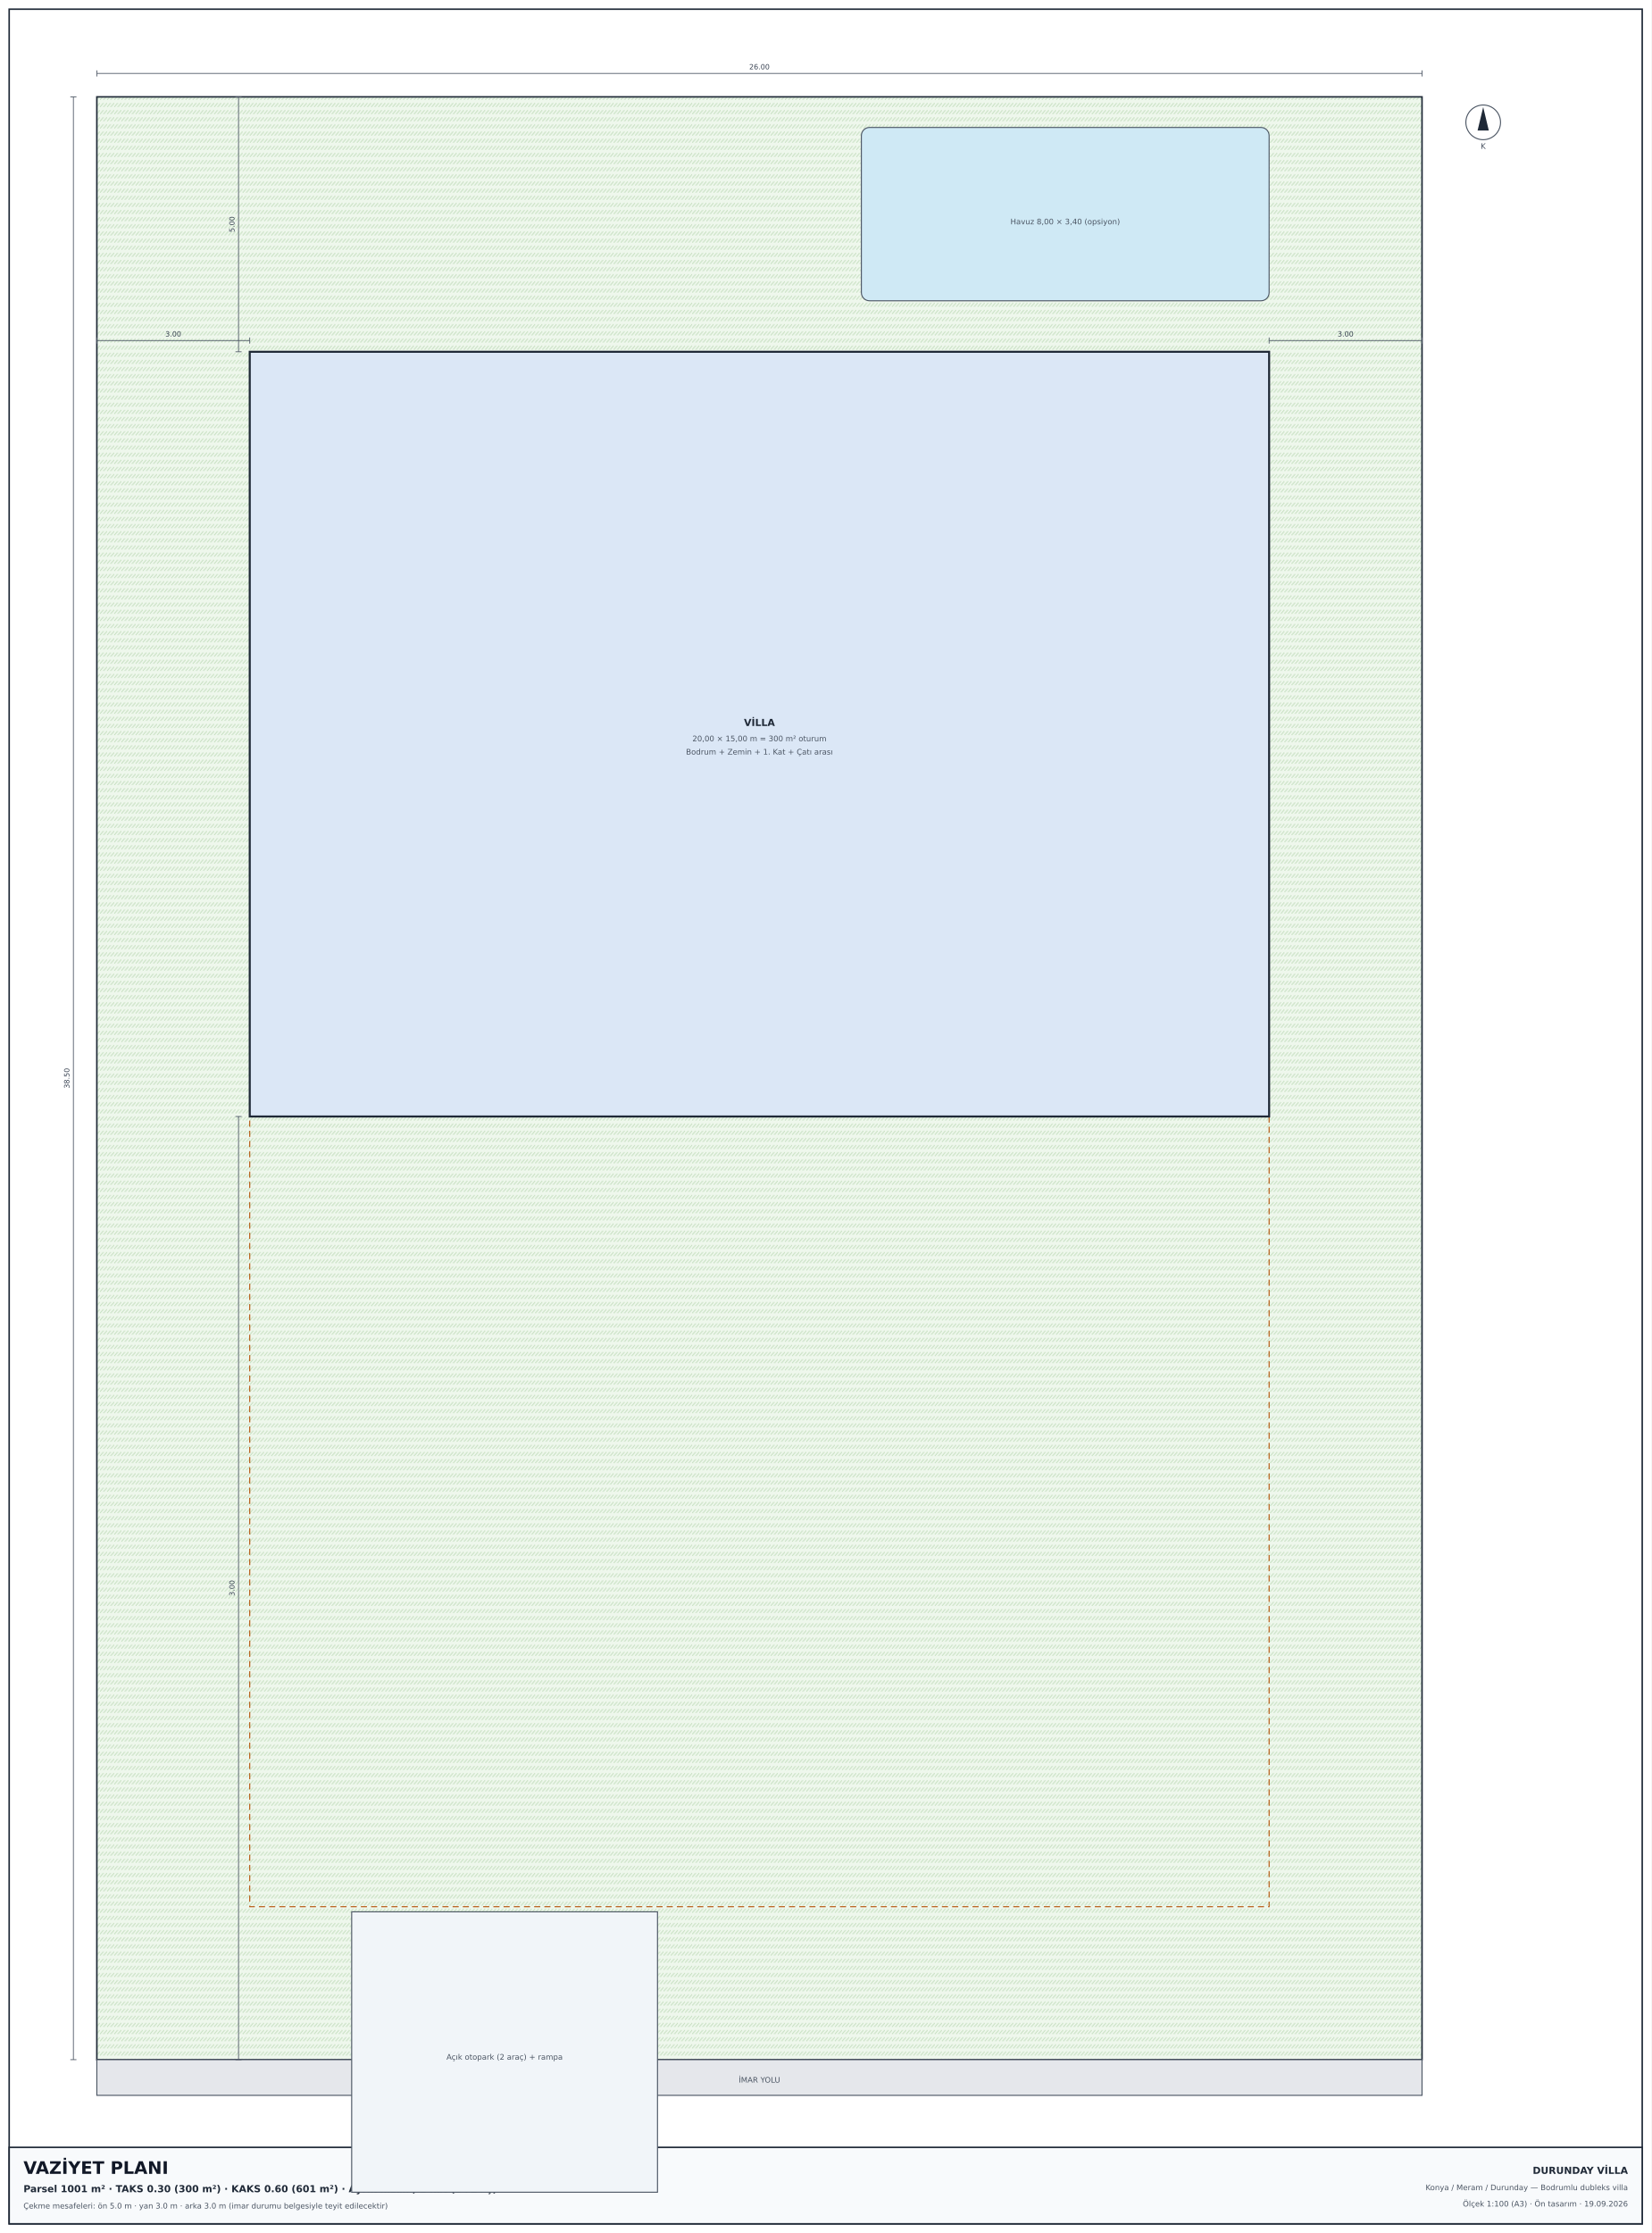
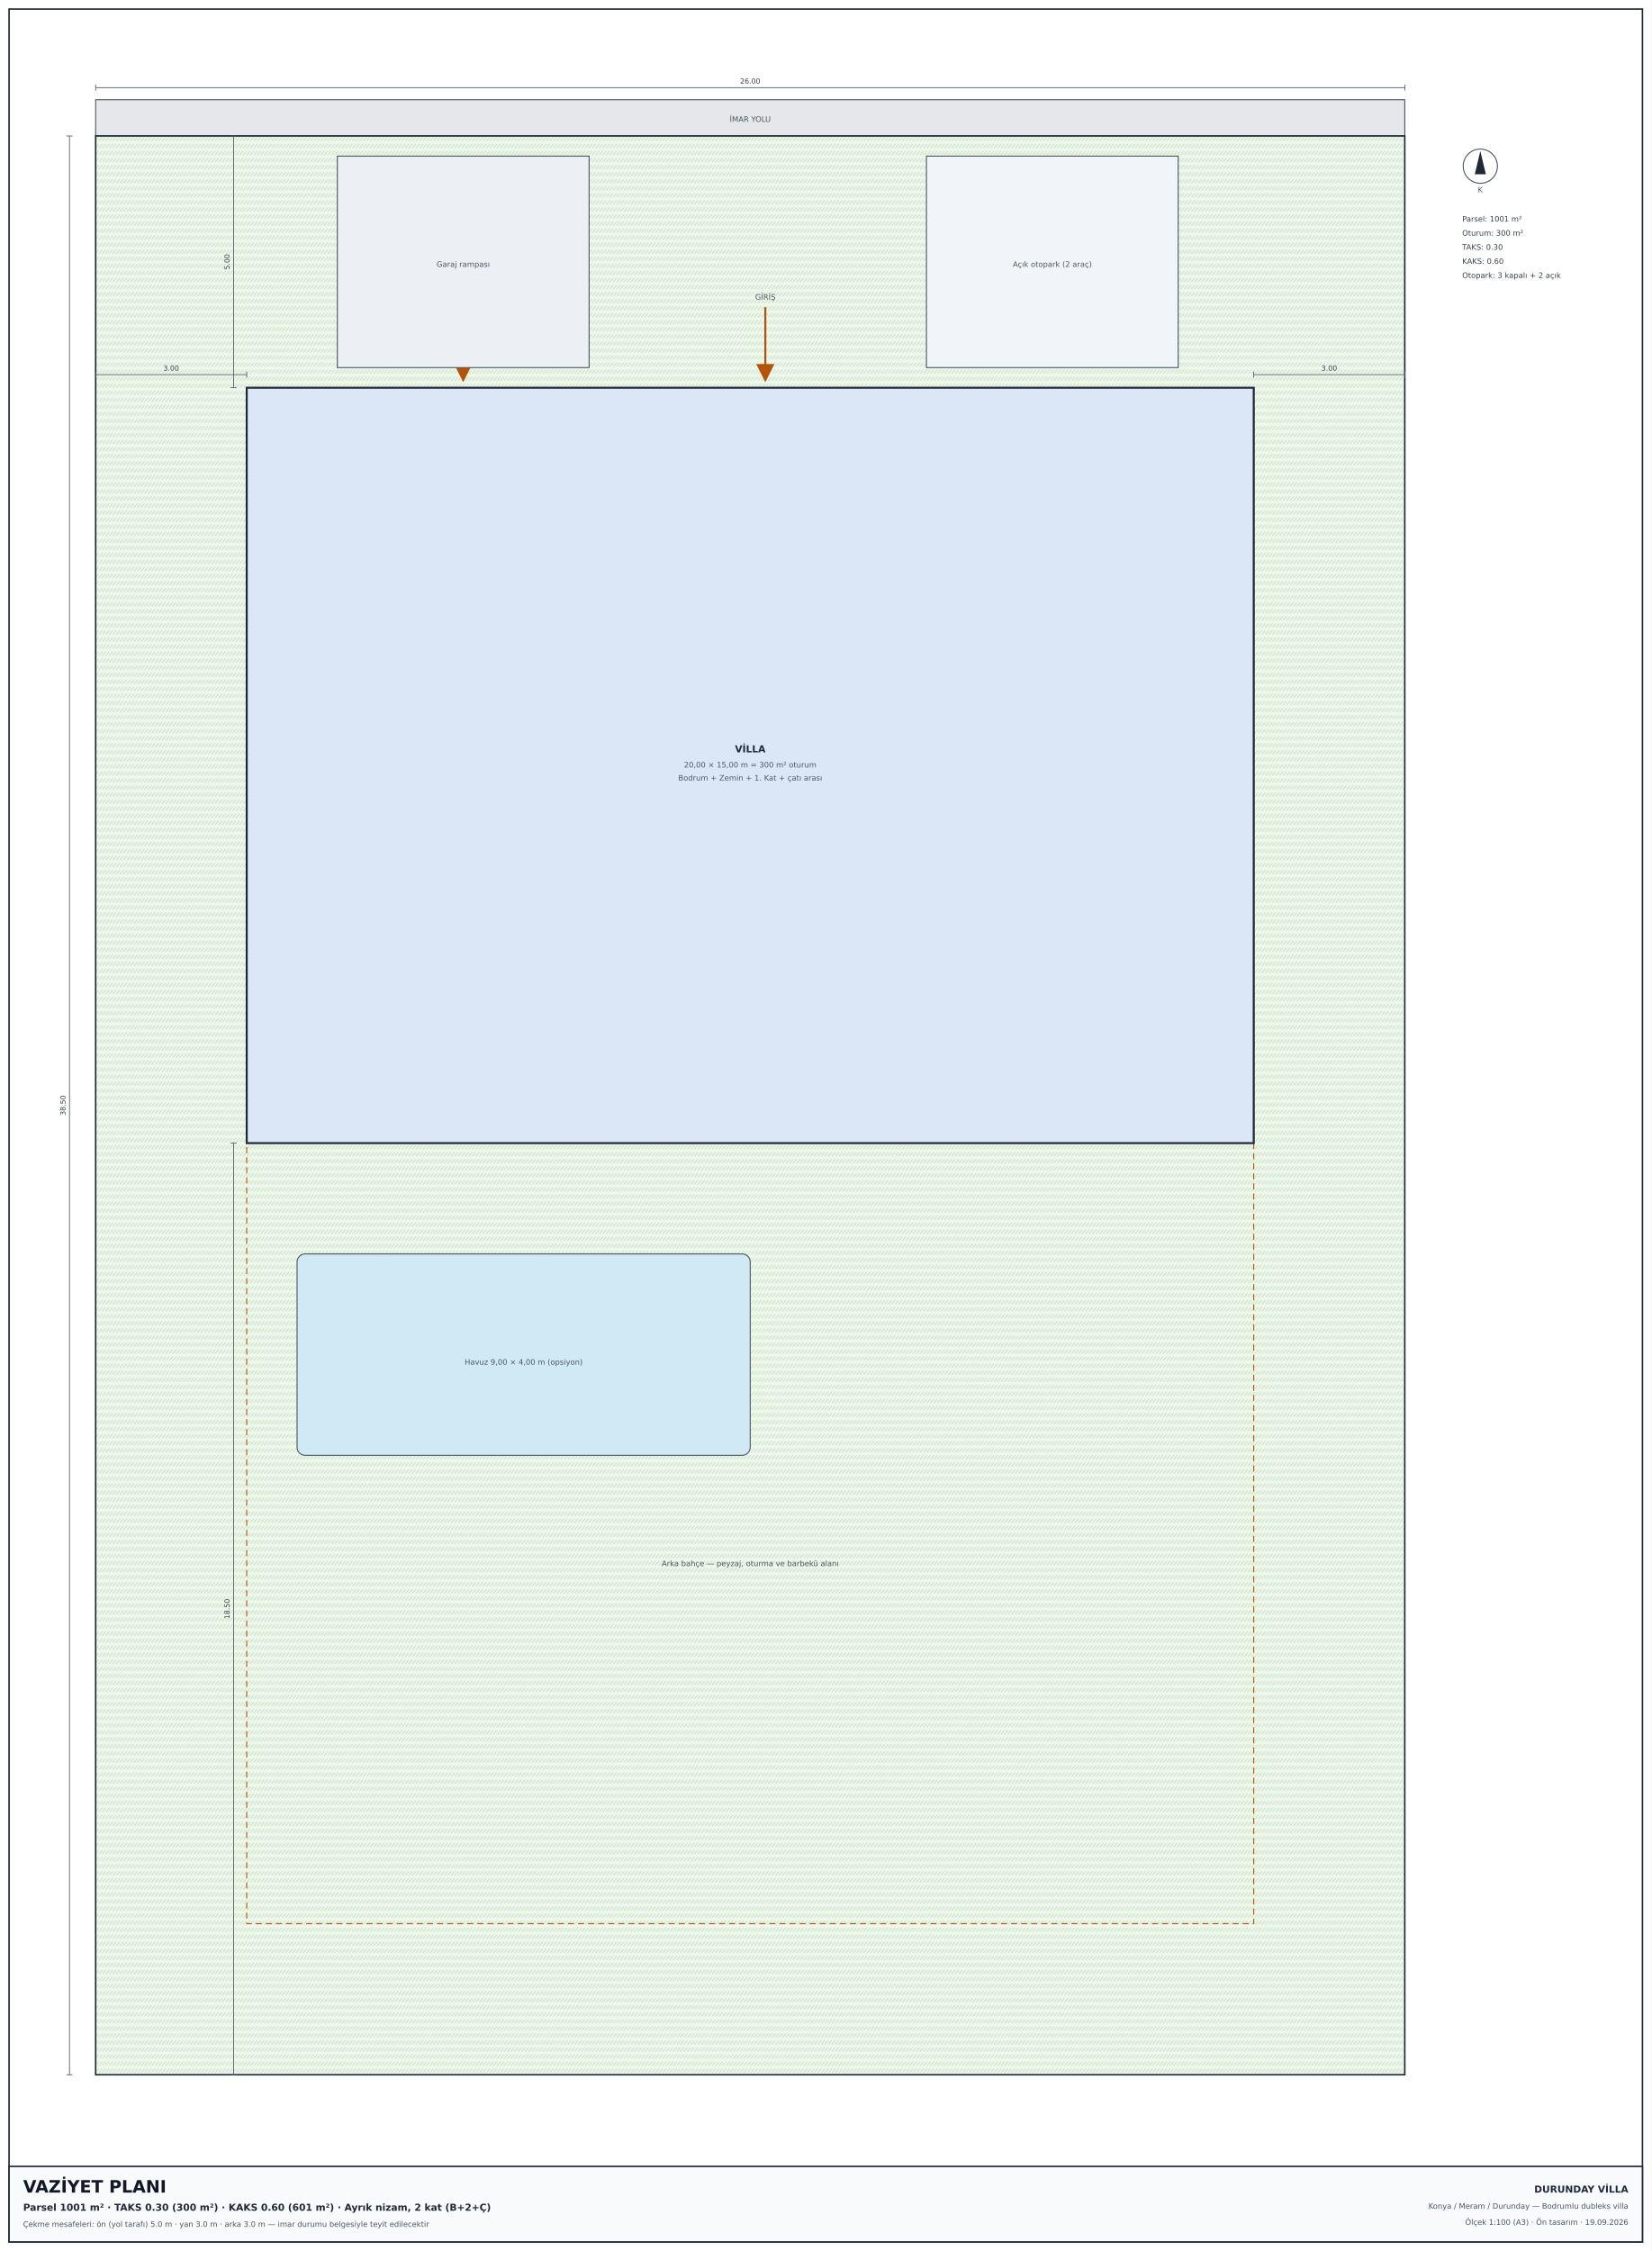
- <svg xmlns="http://www.w3.org/2000/svg" viewBox="0 0 3240 4380" width="3240" height="4380">
+ <svg xmlns="http://www.w3.org/2000/svg" viewBox="0 0 3280 4470" width="3280" height="4470">
  <style>
  text { font-family: "DejaVu Sans", Arial, Helvetica, sans-serif; fill:#111827; }
  .kod   { font-size: 15px; font-weight: 700; fill:#1d4ed8; letter-spacing:.5px; }
  .ad    { font-size: 15px; font-weight: 600; }
  .alan  { font-size: 13px; fill:#4b5563; }
  .olcu  { font-size: 14px; fill:#374151; }
  .kucuk { font-size: 15px; fill:#4b5563; }
  .baslik{ font-size: 34px; font-weight: 700; }
  .altb  { font-size: 19px; font-weight: 600; fill:#1f2937; }
  .lej   { font-size: 15px; fill:#374151; }
</style>
  <defs>
    <marker id="ok" markerWidth="9" markerHeight="9" refX="8" refY="4.5" orient="auto">
      <path d="M0 0 L9 4.5 L0 9 z" fill="#b45309" />
    </marker>
    <pattern id="cim" width="14" height="14" patternUnits="userSpaceOnUse">
      <rect width="14" height="14" fill="#eef7ec" />
      <path d="M0 14 L7 6 M7 14 L14 6" stroke="#bcd9b6" stroke-width="1.4" fill="none" />
    </pattern>
  </defs>
-   <rect x="0" y="0" width="3240" height="4380" fill="#ffffff" />
-   <rect x="18" y="18" width="3204" height="4344" fill="none" stroke="#1f2937" stroke-width="3" />
-   <rect x="18" y="4212" width="3204" height="150" fill="#f8fafc" stroke="#1f2937" stroke-width="3" />
-   <text x="46" y="4264" class="baslik">VAZİYET PLANI</text>
-   <text x="46" y="4300" class="altb">Parsel 1001 m² · TAKS 0.30 (300 m²) · KAKS 0.60 (601 m²) · Ayrık nizam, 2 kat (B+2+Ç)</text>
-   <text x="46" y="4332" class="kucuk">Çekme mesafeleri: ön 5.0 m · yan 3.0 m · arka 3.0 m (imar durumu belgesiyle teyit edilecektir)</text>
-   <text x="3194" y="4264" class="altb" text-anchor="end">DURUNDAY VİLLA</text>
-   <text x="3194" y="4296" class="kucuk" text-anchor="end">Konya / Meram / Durunday — Bodrumlu dubleks villa</text>
-   <text x="3194" y="4328" class="kucuk" text-anchor="end">Ölçek 1:100 (A3) · Ön tasarım · 19.09.2026</text>
-   <rect x="190.0" y="190.0" width="2600.0" height="3850.0" fill="url(#cim)" stroke="#1f2937" stroke-width="3" />
-   <rect x="490.0" y="690.0" width="2000.0" height="3050.0" fill="none" stroke="#b45309" stroke-width="2" stroke-dasharray="12 8" />
-   <rect x="490.0" y="690.0" width="2000.0" height="1500.0" fill="#dbe7f6" stroke="#1f2937" stroke-width="4" />
-   <text x="1490.0" y="1424.0" class="altb" text-anchor="middle">VİLLA</text>
-   <text x="1490.0" y="1454.0" class="kucuk" text-anchor="middle">20,00 × 15,00 m = 300 m² oturum</text>
-   <text x="1490.0" y="1480.0" class="kucuk" text-anchor="middle">Bodrum + Zemin + 1. Kat + Çatı arası</text>
-   <rect x="190.0" y="4040.0" width="2600.0" height="70.0" fill="#e5e7eb" stroke="#4b5563" stroke-width="2" />
-   <text x="1490.0" y="4085.0" class="kucuk" text-anchor="middle">İMAR YOLU</text>
-   <rect x="690.0" y="3750.0" width="600.0" height="550.0" fill="#f1f5f9" stroke="#4b5563" stroke-width="2" />
-   <text x="990.0" y="4040.0" class="kucuk" text-anchor="middle">Açık otopark (2 araç) + rampa</text>
-   <rect x="1690.0" y="250.0" width="800.0" height="340.0" rx="16" fill="#cfe9f5" stroke="#4b5563" stroke-width="2" />
-   <text x="2090.0" y="440.0" class="kucuk" text-anchor="middle">Havuz 8,00 × 3,40 (opsiyon)</text>
-   <line x1="190.0" y1="144.0" x2="2790.0" y2="144.0" stroke="#4b5563" stroke-width="1.5" />
-   <line x1="190.0" y1="138.0" x2="190.0" y2="150.0" stroke="#4b5563" stroke-width="1.5" />
-   <line x1="2790.0" y1="138.0" x2="2790.0" y2="150.0" stroke="#4b5563" stroke-width="1.5" />
-   <text x="1490.0" y="136.0" class="olcu" text-anchor="middle">26.00</text>
-   <line x1="144.0" y1="190.0" x2="144.0" y2="4040.0" stroke="#4b5563" stroke-width="1.5" />
-   <line x1="138.0" y1="190.0" x2="150.0" y2="190.0" stroke="#4b5563" stroke-width="1.5" />
-   <line x1="138.0" y1="4040.0" x2="150.0" y2="4040.0" stroke="#4b5563" stroke-width="1.5" />
-   <text x="136.0" y="2115.0" class="olcu" text-anchor="middle" transform="rotate(-90 136.0 2115.0)">38.50</text>
-   <line x1="190.0" y1="668.0" x2="490.0" y2="668.0" stroke="#4b5563" stroke-width="1.5" />
-   <line x1="190.0" y1="662.0" x2="190.0" y2="674.0" stroke="#4b5563" stroke-width="1.5" />
-   <line x1="490.0" y1="662.0" x2="490.0" y2="674.0" stroke="#4b5563" stroke-width="1.5" />
-   <text x="340.0" y="660.0" class="olcu" text-anchor="middle">3.00</text>
-   <line x1="2490.0" y1="668.0" x2="2790.0" y2="668.0" stroke="#4b5563" stroke-width="1.5" />
-   <line x1="2490.0" y1="662.0" x2="2490.0" y2="674.0" stroke="#4b5563" stroke-width="1.5" />
-   <line x1="2790.0" y1="662.0" x2="2790.0" y2="674.0" stroke="#4b5563" stroke-width="1.5" />
-   <text x="2640.0" y="660.0" class="olcu" text-anchor="middle">3.00</text>
-   <line x1="468.0" y1="190.0" x2="468.0" y2="690.0" stroke="#4b5563" stroke-width="1.5" />
-   <line x1="462.0" y1="190.0" x2="474.0" y2="190.0" stroke="#4b5563" stroke-width="1.5" />
-   <line x1="462.0" y1="690.0" x2="474.0" y2="690.0" stroke="#4b5563" stroke-width="1.5" />
-   <text x="460.0" y="440.0" class="olcu" text-anchor="middle" transform="rotate(-90 460.0 440.0)">5.00</text>
-   <line x1="468.0" y1="2190.0" x2="468.0" y2="4040.0" stroke="#4b5563" stroke-width="1.5" />
-   <line x1="462.0" y1="2190.0" x2="474.0" y2="2190.0" stroke="#4b5563" stroke-width="1.5" />
-   <line x1="462.0" y1="4040.0" x2="474.0" y2="4040.0" stroke="#4b5563" stroke-width="1.5" />
-   <text x="460.0" y="3115.0" class="olcu" text-anchor="middle" transform="rotate(-90 460.0 3115.0)">3.00</text>
-   <circle cx="2910.0" cy="240.0" r="34" fill="none" stroke="#4b5563" stroke-width="2" />
-   <path d="M 2910.0 210.0 L 2899.0 256.0 L 2921.0 256.0 Z" fill="#1f2937" />
-   <text x="2910.0" y="292.0" class="kucuk" text-anchor="middle">K</text>
+   <rect x="0" y="0" width="3280" height="4470" fill="#ffffff" />
+   <rect x="18" y="18" width="3244" height="4434" fill="none" stroke="#1f2937" stroke-width="3" />
+   <rect x="18" y="4302" width="3244" height="150" fill="#f8fafc" stroke="#1f2937" stroke-width="3" />
+   <text x="46" y="4354" class="baslik">VAZİYET PLANI</text>
+   <text x="46" y="4390" class="altb">Parsel 1001 m² · TAKS 0.30 (300 m²) · KAKS 0.60 (601 m²) · Ayrık nizam, 2 kat (B+2+Ç)</text>
+   <text x="46" y="4422" class="kucuk">Çekme mesafeleri: ön (yol tarafı) 5.0 m · yan 3.0 m · arka 3.0 m — imar durumu belgesiyle teyit edilecektir</text>
+   <text x="3234" y="4354" class="altb" text-anchor="end">DURUNDAY VİLLA</text>
+   <text x="3234" y="4386" class="kucuk" text-anchor="end">Konya / Meram / Durunday — Bodrumlu dubleks villa</text>
+   <text x="3234" y="4418" class="kucuk" text-anchor="end">Ölçek 1:100 (A3) · Ön tasarım · 19.09.2026</text>
+   <rect x="190.0" y="198.0" width="2600.0" height="72.0" fill="#e5e7eb" stroke="#4b5563" stroke-width="2" />
+   <text x="1490.0" y="242.0" class="kucuk" text-anchor="middle">İMAR YOLU</text>
+   <rect x="190.0" y="270.0" width="2600.0" height="3850.0" fill="url(#cim)" stroke="#1f2937" stroke-width="3" />
+   <rect x="490.0" y="770.0" width="2000.0" height="3050.0" fill="none" stroke="#b45309" stroke-width="2" stroke-dasharray="12 8" />
+   <text x="500.0" y="796.0" class="kucuk" fill="#b45309">yapı yaklaşma sınırı</text>
+   <rect x="490.0" y="770.0" width="2000.0" height="1500.0" fill="#dbe7f6" stroke="#1f2937" stroke-width="4" />
+   <text x="1490.0" y="1494.0" class="altb" text-anchor="middle">VİLLA</text>
+   <text x="1490.0" y="1524.0" class="kucuk" text-anchor="middle">20,00 × 15,00 m = 300 m² oturum</text>
+   <text x="1490.0" y="1550.0" class="kucuk" text-anchor="middle">Bodrum + Zemin + 1. Kat + çatı arası</text>
+   <line x1="1520.0" y1="610.0" x2="1520.0" y2="755.0" stroke="#b45309" stroke-width="4" marker-end="url(#ok)" />
+   <text x="1520.0" y="595.0" class="kucuk" text-anchor="middle" fill="#b45309">GİRİŞ</text>
+   <line x1="920.0" y1="610.0" x2="920.0" y2="755.0" stroke="#b45309" stroke-width="4" marker-end="url(#ok)" />
+   <text x="920.0" y="595.0" class="kucuk" text-anchor="middle" fill="#b45309">GARAJ</text>
+   <rect x="1840.0" y="310.0" width="500.0" height="420.0" fill="#f1f5f9" stroke="#4b5563" stroke-width="2" />
+   <text x="2090.0" y="530.0" class="kucuk" text-anchor="middle">Açık otopark (2 araç)</text>
+   <rect x="670.0" y="310.0" width="500.0" height="420.0" fill="#eceff3" stroke="#4b5563" stroke-width="2" />
+   <text x="920.0" y="530.0" class="kucuk" text-anchor="middle">Garaj rampası</text>
+   <rect x="590.0" y="2490.0" width="900.0" height="400.0" rx="16" fill="#cfe9f5" stroke="#4b5563" stroke-width="2" />
+   <text x="1040.0" y="2710.0" class="kucuk" text-anchor="middle">Havuz 9,00 × 4,00 m (opsiyon)</text>
+   <text x="1490.0" y="3110.0" class="kucuk" text-anchor="middle">Arka bahçe — peyzaj, oturma ve barbekü alanı</text>
+   <line x1="190.0" y1="174.0" x2="2790.0" y2="174.0" stroke="#4b5563" stroke-width="1.5" />
+   <line x1="190.0" y1="168.0" x2="190.0" y2="180.0" stroke="#4b5563" stroke-width="1.5" />
+   <line x1="2790.0" y1="168.0" x2="2790.0" y2="180.0" stroke="#4b5563" stroke-width="1.5" />
+   <text x="1490.0" y="166.0" class="olcu" text-anchor="middle">26.00</text>
+   <line x1="138.0" y1="270.0" x2="138.0" y2="4120.0" stroke="#4b5563" stroke-width="1.5" />
+   <line x1="132.0" y1="270.0" x2="144.0" y2="270.0" stroke="#4b5563" stroke-width="1.5" />
+   <line x1="132.0" y1="4120.0" x2="144.0" y2="4120.0" stroke="#4b5563" stroke-width="1.5" />
+   <text x="130.0" y="2195.0" class="olcu" text-anchor="middle" transform="rotate(-90 130.0 2195.0)">38.50</text>
+   <line x1="190.0" y1="744.0" x2="490.0" y2="744.0" stroke="#4b5563" stroke-width="1.5" />
+   <line x1="190.0" y1="738.0" x2="190.0" y2="750.0" stroke="#4b5563" stroke-width="1.5" />
+   <line x1="490.0" y1="738.0" x2="490.0" y2="750.0" stroke="#4b5563" stroke-width="1.5" />
+   <text x="340.0" y="736.0" class="olcu" text-anchor="middle">3.00</text>
+   <line x1="2490.0" y1="744.0" x2="2790.0" y2="744.0" stroke="#4b5563" stroke-width="1.5" />
+   <line x1="2490.0" y1="738.0" x2="2490.0" y2="750.0" stroke="#4b5563" stroke-width="1.5" />
+   <line x1="2790.0" y1="738.0" x2="2790.0" y2="750.0" stroke="#4b5563" stroke-width="1.5" />
+   <text x="2640.0" y="736.0" class="olcu" text-anchor="middle">3.00</text>
+   <line x1="464.0" y1="270.0" x2="464.0" y2="770.0" stroke="#4b5563" stroke-width="1.5" />
+   <line x1="458.0" y1="270.0" x2="470.0" y2="270.0" stroke="#4b5563" stroke-width="1.5" />
+   <line x1="458.0" y1="770.0" x2="470.0" y2="770.0" stroke="#4b5563" stroke-width="1.5" />
+   <text x="456.0" y="520.0" class="olcu" text-anchor="middle" transform="rotate(-90 456.0 520.0)">5.00</text>
+   <line x1="464.0" y1="2270.0" x2="464.0" y2="4120.0" stroke="#4b5563" stroke-width="1.5" />
+   <line x1="458.0" y1="2270.0" x2="470.0" y2="2270.0" stroke="#4b5563" stroke-width="1.5" />
+   <line x1="458.0" y1="4120.0" x2="470.0" y2="4120.0" stroke="#4b5563" stroke-width="1.5" />
+   <text x="456.0" y="3195.0" class="olcu" text-anchor="middle" transform="rotate(-90 456.0 3195.0)">18.50</text>
+   <circle cx="2940.0" cy="330.0" r="34" fill="none" stroke="#4b5563" stroke-width="2" />
+   <path d="M 2940.0 300.0 L 2929.0 346.0 L 2951.0 346.0 Z" fill="#1f2937" />
+   <text x="2940.0" y="382.0" class="kucuk" text-anchor="middle">K</text>
+   <text x="2904.0" y="440.0" class="lej">Parsel: 1001 m²</text>
+   <text x="2904.0" y="468.0" class="lej">Oturum: 300 m²</text>
+   <text x="2904.0" y="496.0" class="lej">TAKS: 0.30</text>
+   <text x="2904.0" y="524.0" class="lej">KAKS: 0.60</text>
+   <text x="2904.0" y="552.0" class="lej">Otopark: 3 kapalı + 2 açık</text>
</svg>
